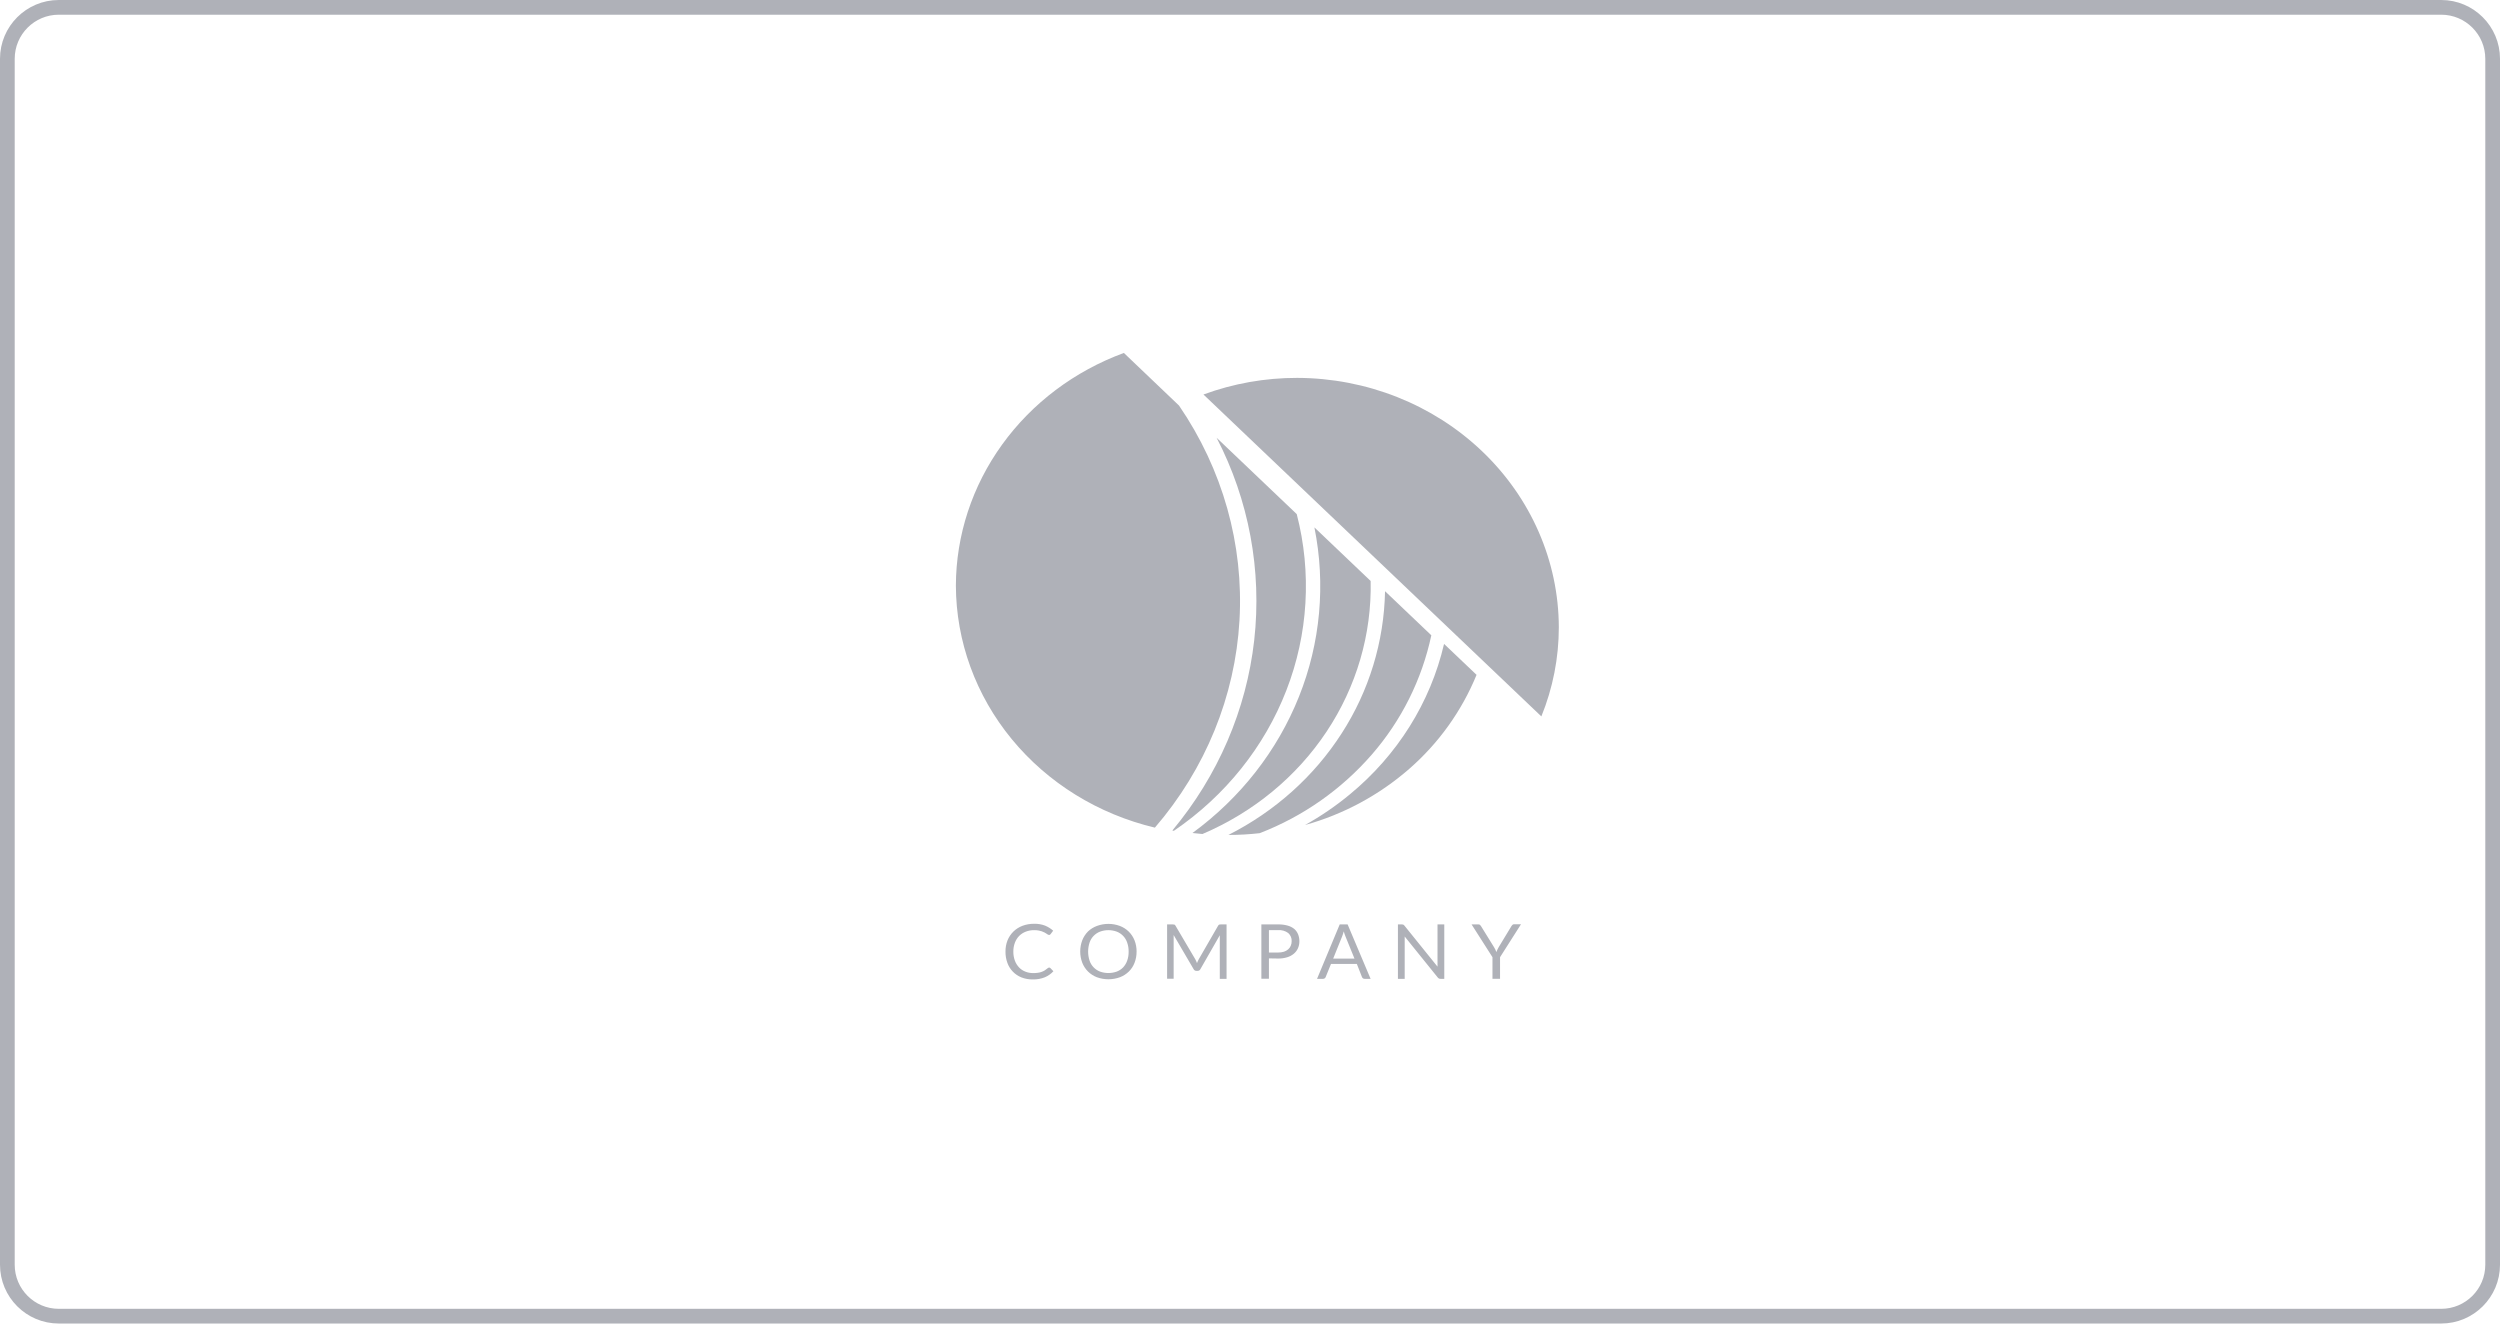
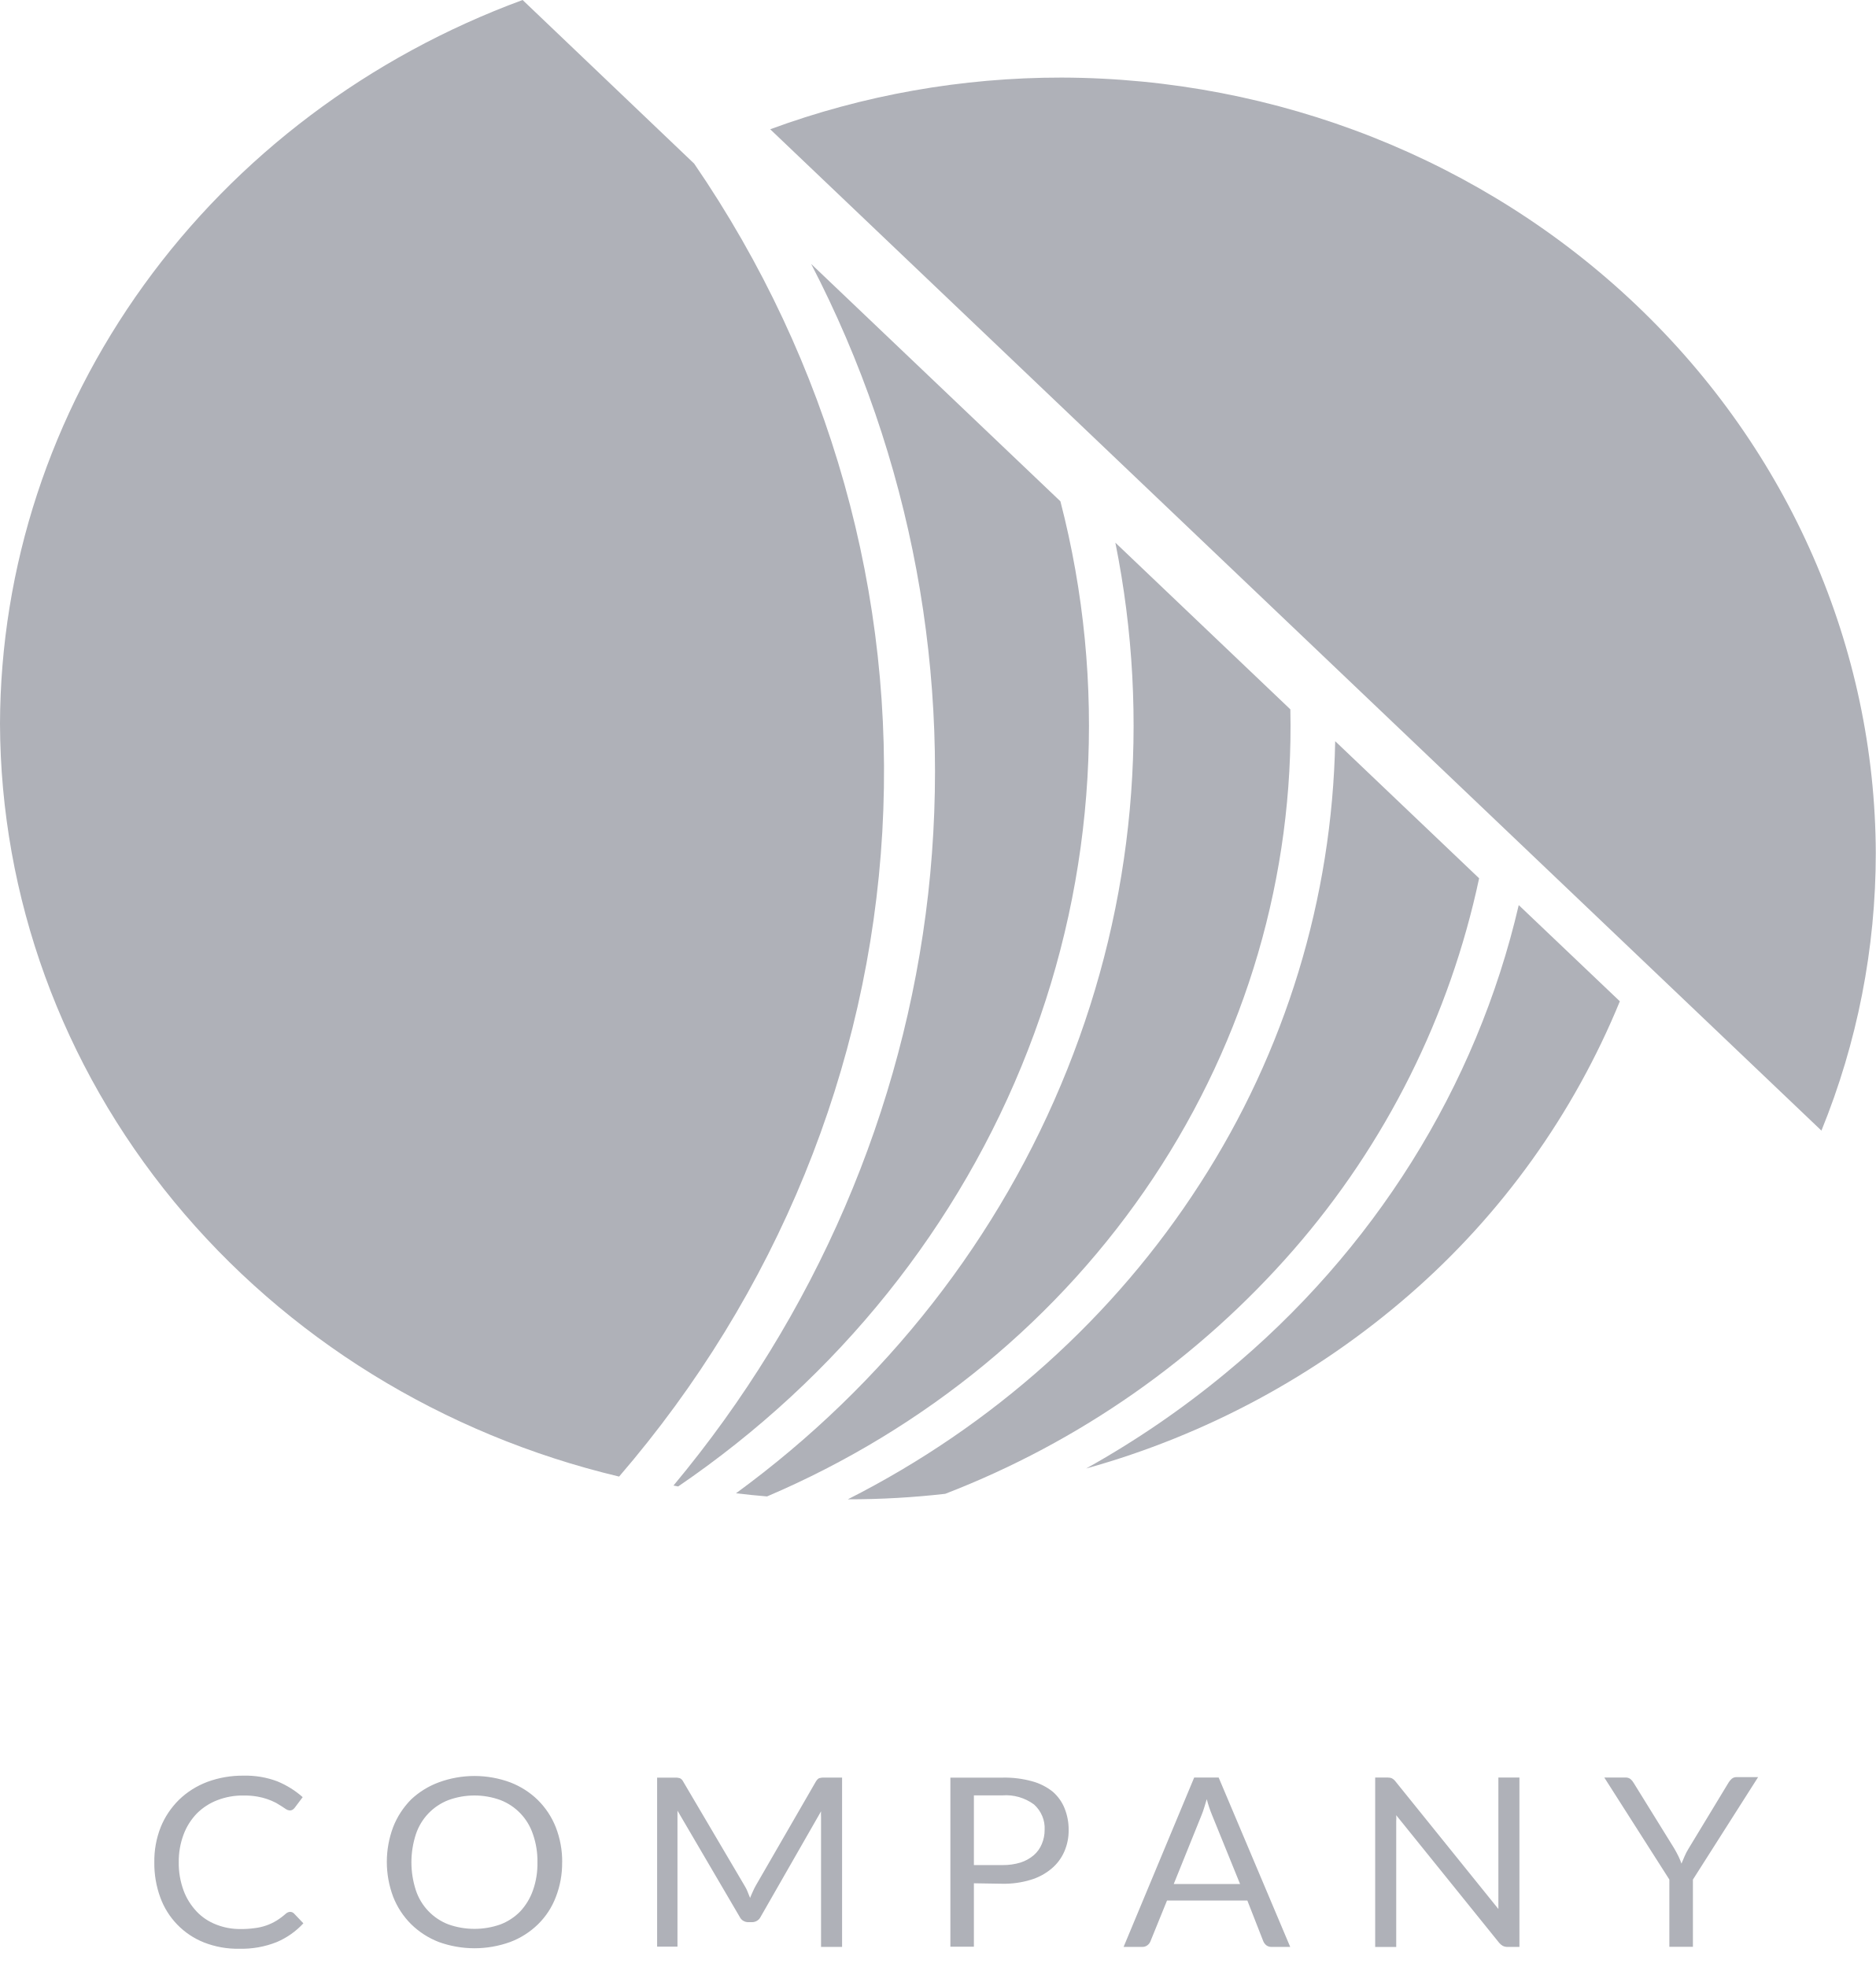
- <svg xmlns="http://www.w3.org/2000/svg" width="170" height="90" fill="none">
-   <rect x=".5" y=".5" width="169" height="89" rx="3.5" stroke="#AFB1B8" />
-   <path d="M71.346 65.795a.118.118 0 01.08.034l.205.216c-.16.174-.357.314-.579.409-.26.104-.539.154-.82.147a2.011 2.011 0 01-.772-.137 1.672 1.672 0 01-.957-.986 2.163 2.163 0 01-.13-.767 2.016 2.016 0 01.14-.77c.09-.222.226-.425.4-.597.175-.17.385-.302.617-.39.253-.094.523-.14.794-.137.253-.006.504.036.739.125.203.084.39.2.552.345l-.172.23a.173.173 0 01-.043.042.11.11 0 01-.07.018.157.157 0 01-.075-.025l-.092-.061-.129-.079a1.401 1.401 0 00-.406-.137 1.642 1.642 0 00-.306-.024 1.533 1.533 0 00-.571.102 1.29 1.29 0 00-.448.29c-.128.133-.227.29-.29.46-.073.196-.109.401-.106.608-.003.21.033.42.106.618.062.169.16.325.285.458.118.125.264.222.427.284.168.067.348.1.53.099.105.001.21-.005.314-.02.17-.02.332-.076.475-.164.073-.046.14-.096.204-.152a.153.153 0 01.097-.04zM77.287 64.71c.003.26-.044.52-.139.763a1.655 1.655 0 01-.387.592 1.754 1.754 0 01-.608.388 2.296 2.296 0 01-1.564 0 1.778 1.778 0 01-.605-.39 1.74 1.74 0 01-.39-.597 2.166 2.166 0 010-1.527c.087-.223.22-.427.39-.6a1.78 1.78 0 01.605-.375 2.258 2.258 0 011.564 0c.228.088.435.22.607.39.17.17.301.37.388.59.096.245.143.505.14.767zm-.54 0a1.759 1.759 0 00-.098-.612 1.208 1.208 0 00-.71-.747 1.658 1.658 0 00-1.137 0 1.207 1.207 0 00-.712.747c-.13.4-.13.827 0 1.225a1.203 1.203 0 00.712.745c.367.131.77.131 1.137 0 .166-.063.314-.161.435-.286.123-.134.217-.29.275-.459.07-.197.102-.404.098-.612zM81.34 65.353l.055.137c.02-.049.038-.093.059-.137a1.28 1.28 0 01.067-.135l1.314-2.276c.026-.04.05-.064.075-.071a.323.323 0 01.108-.012h.388v3.702h-.46V63.84v-.115a1.13 1.13 0 010-.128l-1.322 2.309a.202.202 0 01-.078.084.216.216 0 01-.113.03h-.074c-.04.001-.08-.01-.113-.03a.2.2 0 01-.078-.084l-1.36-2.324v2.973h-.445v-3.695h.388a.323.323 0 01.108.012.15.15 0 01.072.071l1.343 2.279a.812.812 0 01.067.132zM86.287 65.17v1.386h-.514V62.86h1.147a2.25 2.25 0 01.64.08c.167.045.321.124.453.23.114.1.202.225.257.363.06.151.09.312.088.473.002.163-.03.323-.096.473a1.013 1.013 0 01-.277.37 1.27 1.27 0 01-.456.245c-.2.061-.41.09-.62.086l-.622-.01zm0-.398h.622c.136.002.27-.017.4-.056a.843.843 0 00.287-.16.651.651 0 00.175-.244.768.768 0 00.062-.312.677.677 0 00-.052-.3.707.707 0 00-.18-.253 1.033 1.033 0 00-.692-.199h-.622v1.524zM93.201 66.561h-.406a.181.181 0 01-.114-.034.226.226 0 01-.066-.086l-.35-.894h-1.757l-.363.894a.2.2 0 01-.064.083.181.181 0 01-.116.037h-.406l1.543-3.703h.535l1.564 3.703zm-2.546-1.375h1.45l-.612-1.507a2.6 2.6 0 01-.116-.348l-.059.194a1.84 1.84 0 01-.056.157l-.607 1.504zM95.423 62.875c.031.017.058.04.078.067l2.25 2.79v-.129-2.745h.46v3.703h-.257a.23.23 0 01-.105-.022.283.283 0 01-.082-.069l-2.248-2.788c.002.042.002.085 0 .127v2.753h-.46v-3.704h.272c.032 0 .063.005.092.017zM102.003 65.088v1.47h-.515v-1.47l-1.422-2.23h.46a.174.174 0 01.111.032.319.319 0 01.07.084l.889 1.438c.036.061.067.118.093.172.026.053.046.105.064.156l.067-.159c.025-.058.054-.115.088-.169l.877-1.448a.362.362 0 01.067-.079.16.16 0 01.11-.036h.466l-1.425 2.24zM81.086 56.644c.224.027.45.05.68.069 3.47-1.48 6.406-3.9 8.44-6.96 2.035-3.06 3.077-6.624 2.998-10.246l-3.825-3.644a20.22 20.22 0 01-1.05 11.512c-1.465 3.67-3.973 6.88-7.243 9.27z" fill="#AFB1B8" />
-   <path d="M79.72 56.475l.103.02c3.495-2.382 6.159-5.707 7.648-9.546a19.54 19.54 0 00.707-11.99l-5.448-5.19a24.082 24.082 0 012.557 13.768c-.532 4.728-2.463 9.214-5.567 12.938zM98.196 43.786c-.925 3.98-3.173 7.568-6.41 10.234a20.218 20.218 0 01-3.045 2.082 18.187 18.187 0 007.08-3.813 17.09 17.09 0 004.585-6.4l-2.21-2.103z" fill="#AFB1B8" />
-   <path d="M97.33 43.2l-3.147-2.997a18.474 18.474 0 01-2.952 9.67c-1.873 2.916-4.532 5.299-7.699 6.903h.016c.706 0 1.41-.04 2.111-.12a19.338 19.338 0 007.611-5.33 18.092 18.092 0 004.06-8.126zM80.176 27.58L76.423 24c-3.355 1.235-6.24 3.406-8.278 6.23-2.038 2.823-3.135 6.167-3.145 9.593.013 3.787 1.35 7.46 3.801 10.441 2.451 2.98 5.875 5.097 9.731 6.015 3.442-3.995 5.457-8.932 5.753-14.093.295-5.161-1.144-10.277-4.11-14.606zM106 42.649c-.014-4.492-1.893-8.797-5.227-11.973-3.334-3.177-7.852-4.967-12.567-4.98-2.179-.002-4.34.381-6.371 1.13l22.977 21.89A16.093 16.093 0 00106 42.65z" fill="#AFB1B8" />
+ <svg xmlns="http://www.w3.org/2000/svg" width="41" height="43" fill="none">
+   <path d="M6.345 41.795a.118.118 0 01.08.034l.206.216c-.16.174-.357.314-.579.409-.26.104-.539.154-.82.147a2.01 2.01 0 01-.772-.137 1.672 1.672 0 01-.957-.986 2.163 2.163 0 01-.13-.767 2.017 2.017 0 01.14-.77c.09-.222.226-.425.4-.597.175-.17.385-.302.617-.39.253-.094.523-.14.794-.137.253-.006.504.036.739.125.203.084.39.2.553.345l-.173.23a.173.173 0 01-.044.042.11.11 0 01-.069.018.157.157 0 01-.075-.025l-.092-.061-.129-.079a1.4 1.4 0 00-.406-.137 1.643 1.643 0 00-.306-.024 1.532 1.532 0 00-.571.102 1.29 1.29 0 00-.448.29c-.128.133-.227.29-.29.46-.073.195-.109.401-.106.608-.003.21.033.42.106.618.062.169.16.325.285.458.118.125.264.222.427.285.168.066.348.1.53.098.105.001.21-.005.314-.02.17-.02.332-.076.476-.164.072-.045.14-.096.203-.152a.153.153 0 01.097-.04zM12.287 40.71c.003.26-.044.52-.139.763a1.655 1.655 0 01-.387.592 1.754 1.754 0 01-.608.388 2.296 2.296 0 01-1.564 0 1.777 1.777 0 01-.604-.39 1.74 1.74 0 01-.391-.597 2.167 2.167 0 010-1.527c.087-.223.22-.427.39-.6a1.78 1.78 0 01.605-.375 2.258 2.258 0 011.564 0c.228.088.435.22.607.39.17.17.301.37.388.59.095.245.143.505.14.767zm-.54 0a1.759 1.759 0 00-.098-.612 1.208 1.208 0 00-.71-.747 1.658 1.658 0 00-1.137 0 1.208 1.208 0 00-.712.747c-.13.4-.13.827 0 1.226a1.203 1.203 0 00.712.745c.367.13.77.13 1.137 0 .166-.064.314-.162.435-.287.123-.134.217-.29.275-.458.07-.198.102-.405.098-.613zM16.34 41.353l.055.137c.02-.049.038-.093.059-.137a1.28 1.28 0 01.067-.135l1.314-2.276c.026-.04.05-.064.075-.071a.323.323 0 01.108-.012h.388v3.702h-.46V39.84v-.115a1.13 1.13 0 010-.128l-1.322 2.309a.202.202 0 01-.078.084.216.216 0 01-.113.03h-.074c-.04.001-.08-.01-.113-.03a.2.2 0 01-.077-.084l-1.361-2.324v2.973h-.445v-3.695h.388a.323.323 0 01.108.012.15.15 0 01.072.071l1.343 2.279a.812.812 0 01.067.132zM21.287 41.17v1.386h-.514V38.86h1.147a2.25 2.25 0 01.64.08c.167.045.321.124.453.23.114.1.202.225.257.363.06.151.09.312.088.473.002.162-.03.323-.096.473a1.013 1.013 0 01-.277.37 1.27 1.27 0 01-.456.245c-.2.061-.41.09-.62.086l-.622-.01zm0-.398h.623c.135.002.27-.017.398-.056a.843.843 0 00.288-.16.651.651 0 00.175-.244.768.768 0 00.062-.312.677.677 0 00-.052-.3.707.707 0 00-.18-.253 1.033 1.033 0 00-.691-.199h-.623v1.524zM28.201 42.561h-.406a.181.181 0 01-.114-.034.226.226 0 01-.067-.086l-.35-.894h-1.756l-.363.894a.2.2 0 01-.064.083.181.181 0 01-.116.037h-.406l1.543-3.703h.535l1.564 3.703zm-2.546-1.375h1.45l-.612-1.507a2.6 2.6 0 01-.116-.348l-.059.194a1.84 1.84 0 01-.056.157l-.607 1.504zM30.423 38.875c.031.017.058.04.078.067l2.25 2.79v-.129-2.745h.46v3.703h-.257a.23.23 0 01-.105-.022.283.283 0 01-.082-.069l-2.249-2.788c.003.042.003.085 0 .127v2.753h-.46v-3.704h.273c.032 0 .063.005.092.017zM37.003 41.088v1.47h-.515v-1.47l-1.422-2.23h.46a.173.173 0 01.111.032.314.314 0 01.07.084l.89 1.438c.035.061.066.118.092.172.026.053.046.105.064.156l.067-.159a1.3 1.3 0 01.088-.169l.877-1.448a.379.379 0 01.067-.079.161.161 0 01.11-.036h.466l-1.425 2.24zM16.086 32.644c.224.027.45.05.68.069 3.47-1.48 6.406-3.9 8.44-6.96 2.035-3.06 3.077-6.624 2.998-10.246l-3.825-3.644a20.22 20.22 0 01-1.05 11.512c-1.465 3.67-3.973 6.88-7.243 9.27z" fill="#AFB1B8" />
+   <path d="M14.72 32.475l.103.02c3.494-2.382 6.159-5.707 7.648-9.546a19.54 19.54 0 00.707-11.99L17.73 5.77a24.082 24.082 0 012.558 13.768c-.533 4.728-2.464 9.214-5.568 12.938zM33.196 19.786c-.925 3.98-3.173 7.568-6.41 10.234a20.218 20.218 0 01-3.045 2.082 18.187 18.187 0 007.08-3.813 17.085 17.085 0 004.585-6.4l-2.21-2.103z" fill="#AFB1B8" />
+   <path d="M32.33 19.2l-3.146-2.997a18.474 18.474 0 01-2.953 9.67c-1.873 2.915-4.532 5.299-7.699 6.903h.016c.706 0 1.41-.04 2.112-.12a19.338 19.338 0 007.61-5.33 18.092 18.092 0 004.06-8.126zM15.176 3.58L11.423 0c-3.355 1.235-6.24 3.406-8.278 6.23C1.107 9.053.01 12.397 0 15.823c.013 3.787 1.35 7.46 3.801 10.441 2.451 2.98 5.875 5.097 9.731 6.015 3.442-3.995 5.457-8.932 5.753-14.093.295-5.161-1.144-10.277-4.11-14.606zM41 18.649c-.014-4.492-1.893-8.797-5.227-11.973-3.334-3.177-7.852-4.967-12.567-4.98-2.179-.002-4.34.381-6.371 1.13l22.977 21.89A16.072 16.072 0 0041 18.65z" fill="#AFB1B8" />
</svg>
